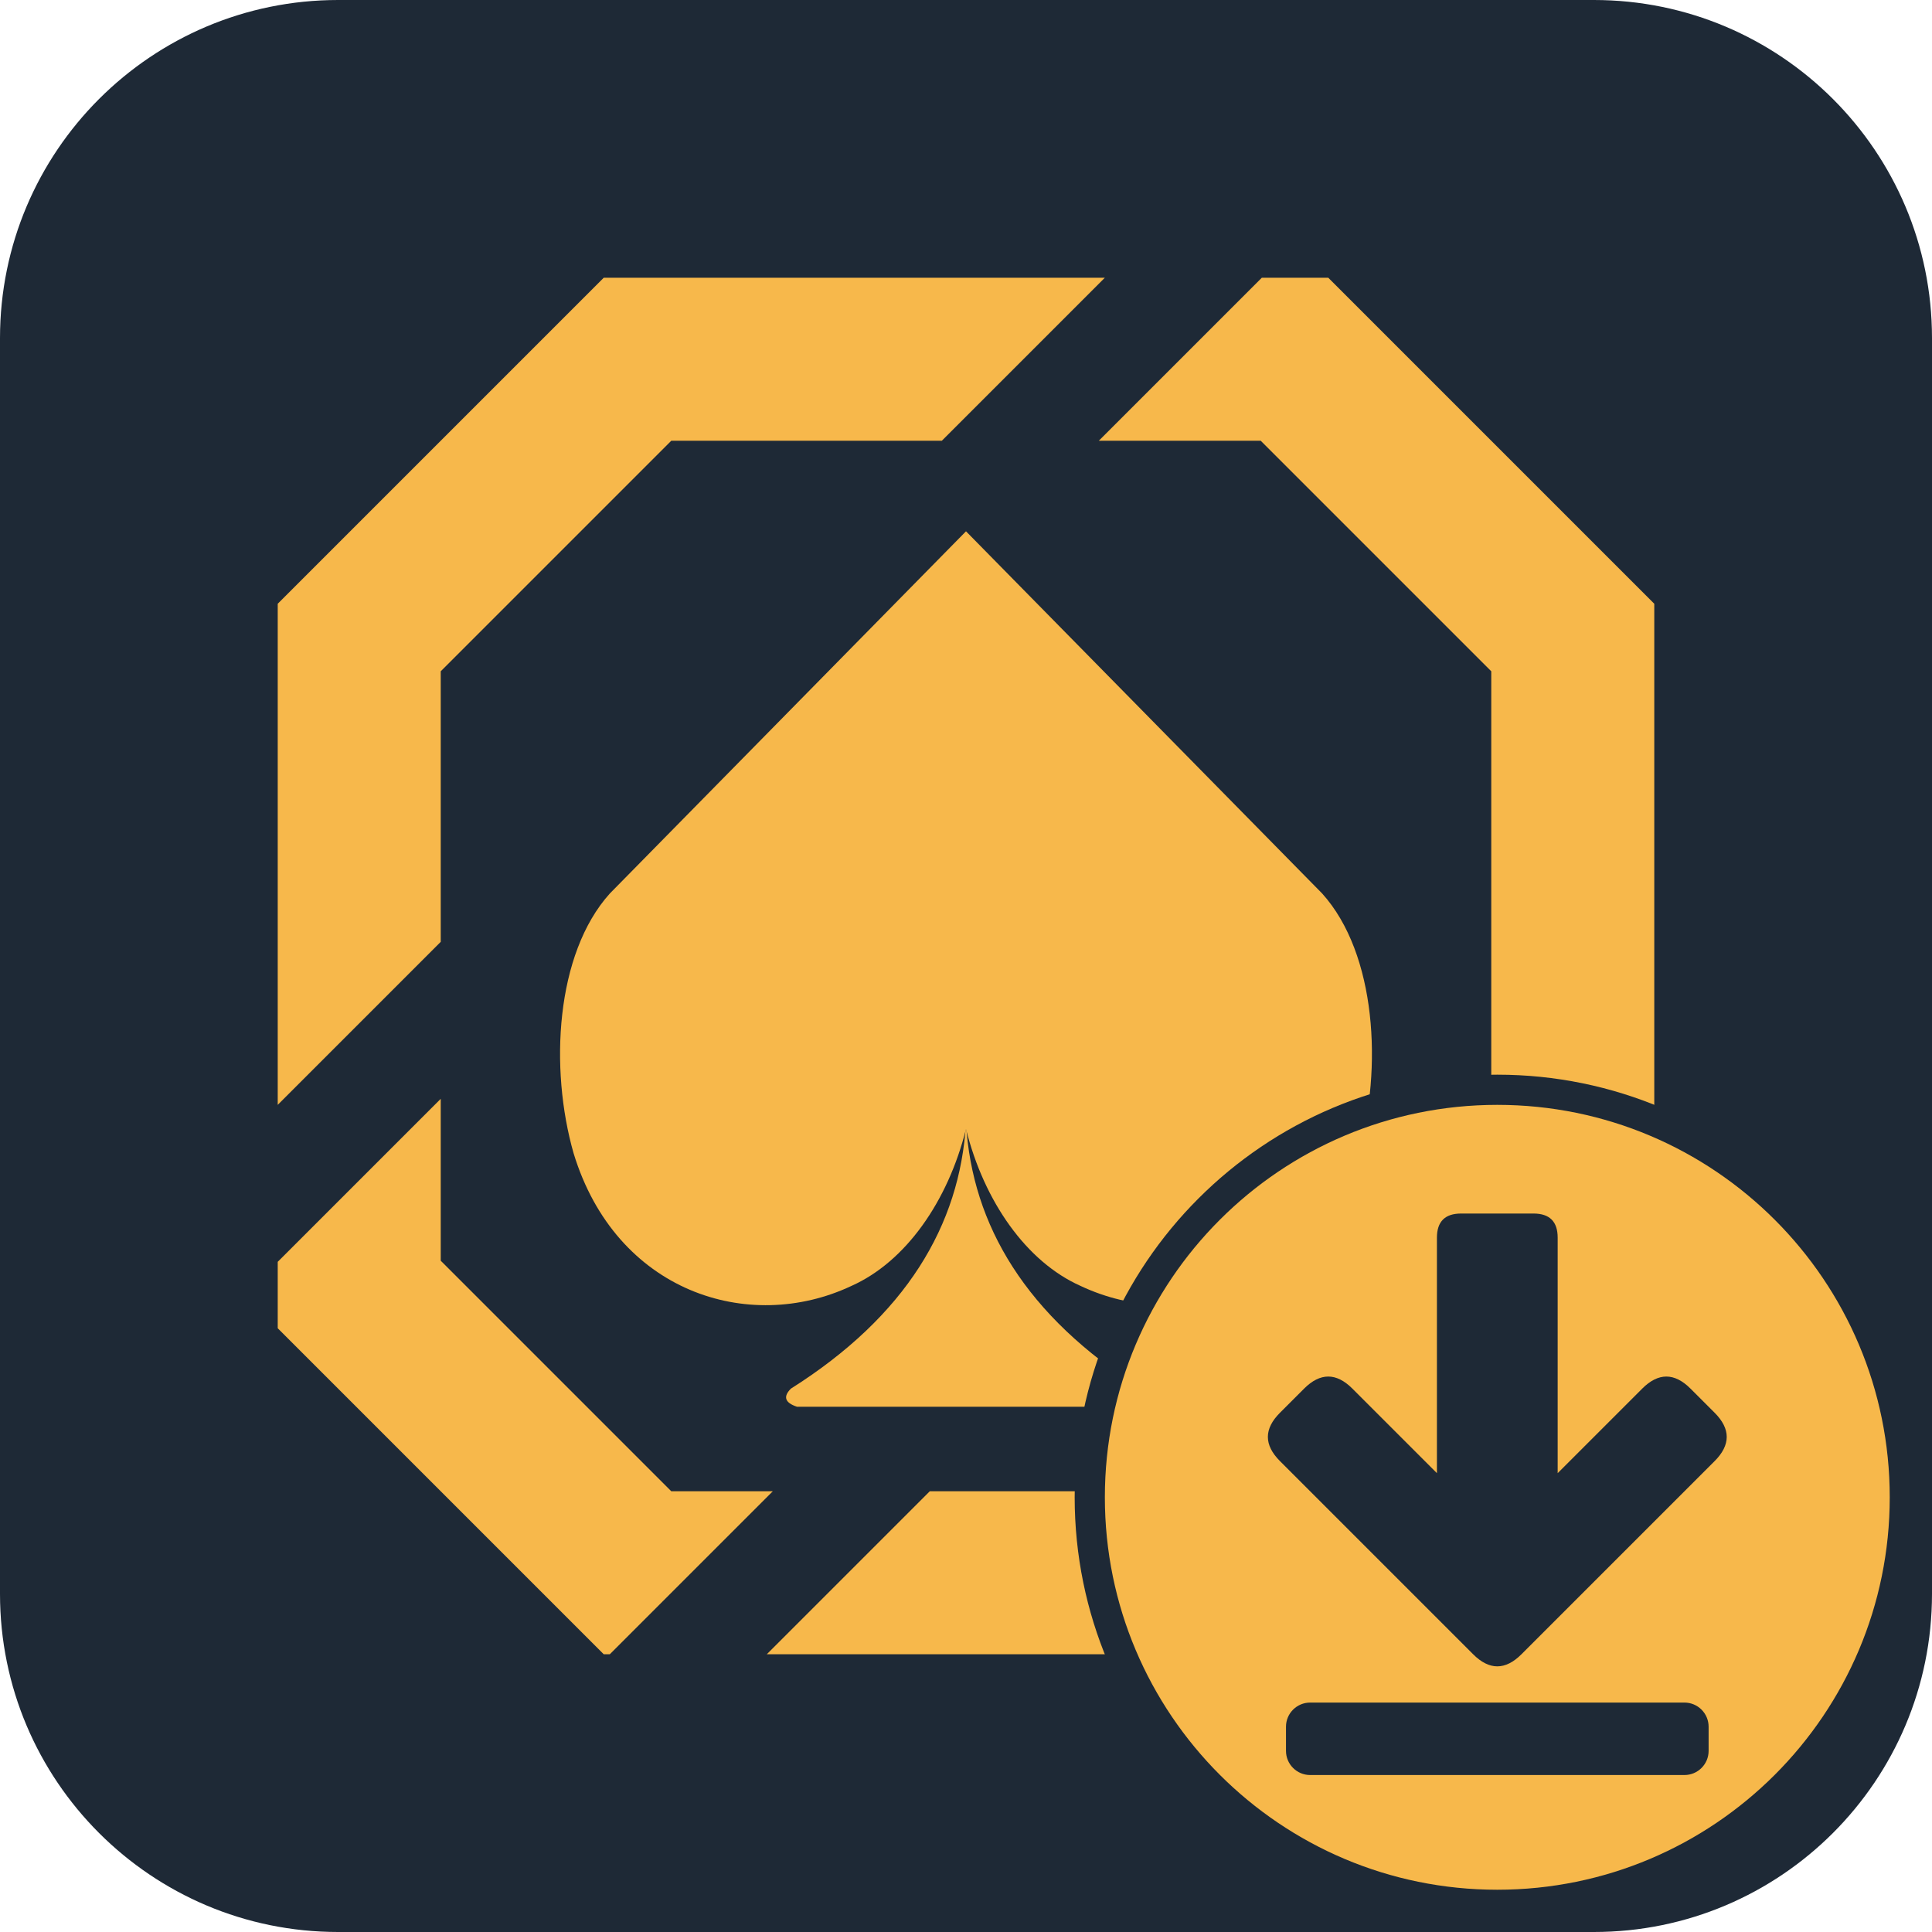
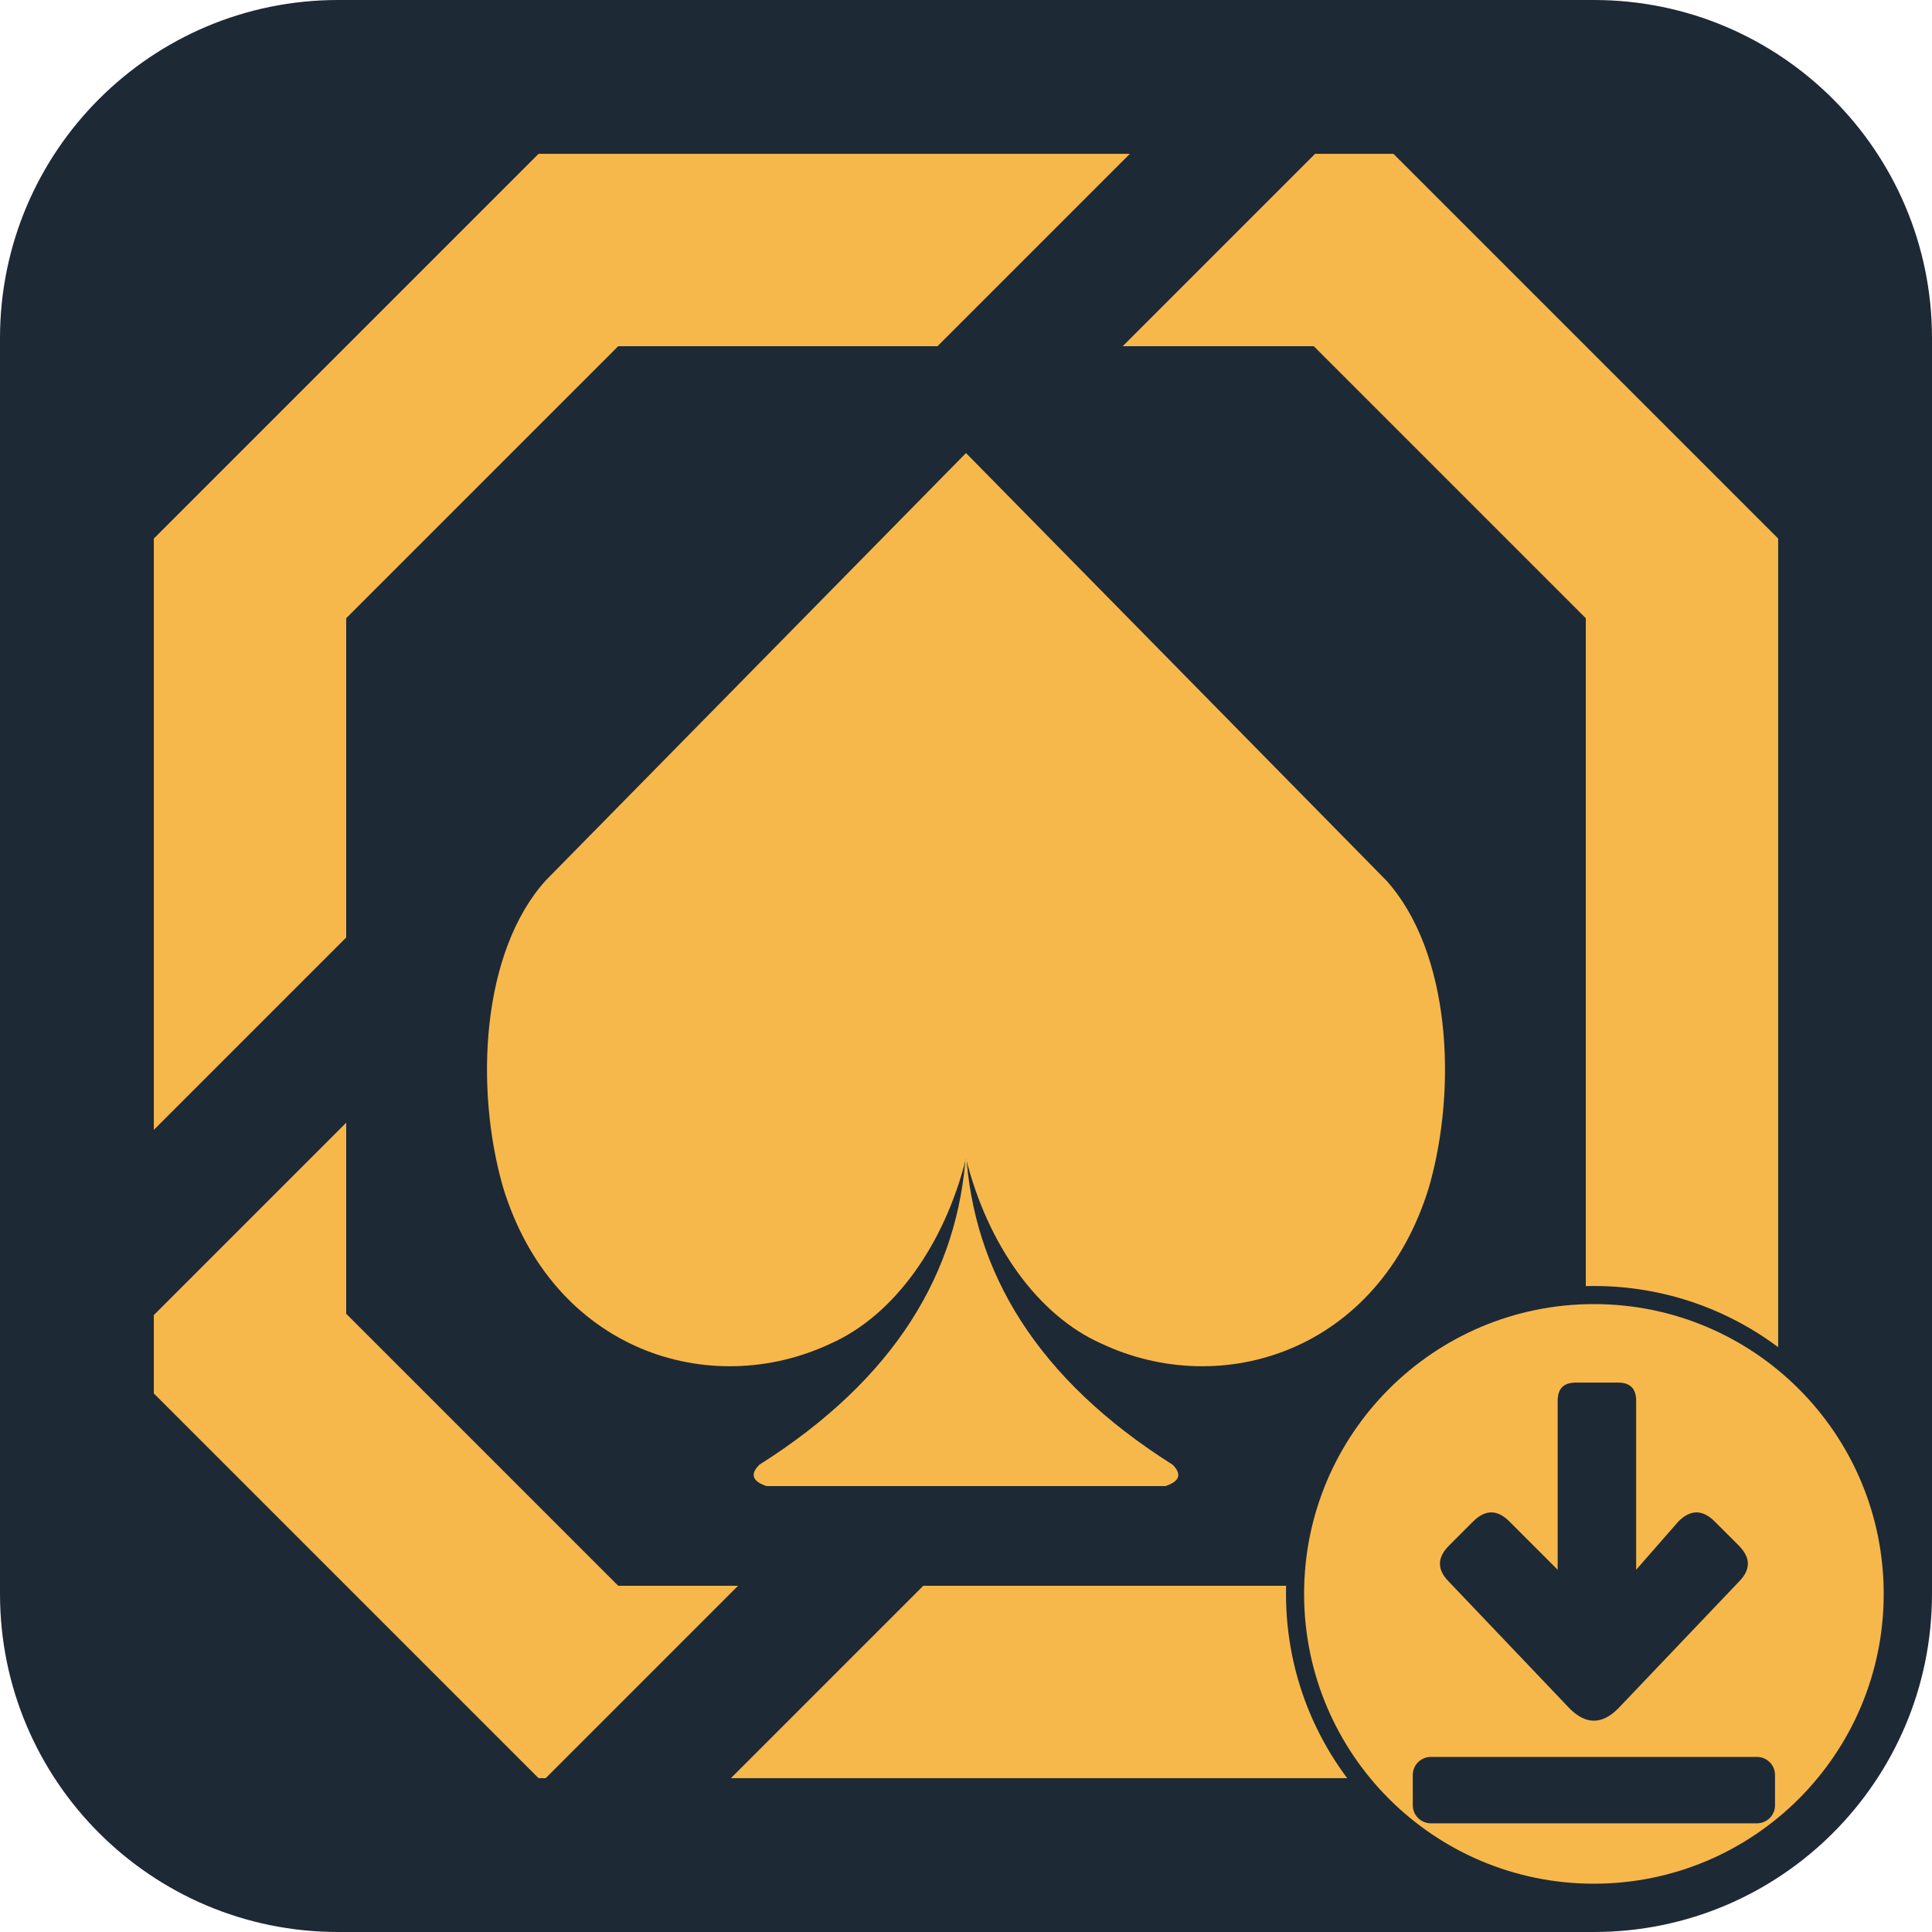
<svg xmlns="http://www.w3.org/2000/svg" width="320" height="320" viewBox="0 0 320 320">
  <g id="_00___Backgrounds" data-name="00 • Backgrounds">
    <path id="ace-icon-dark___background" data-name="ace-icon-dark · background" d="M56 0 L264 0 C294.928 0 320 25.072 320 56 L320 264 C320 294.928 294.928 320 264 320 L56 320 C25.072 320 0 294.928 0 264 L0 56 C0 25.072 25.072 0 56 0 Z" fill="#1e2936" />
  </g>
  <g id="_10___Ring___3_interrupted_ribbons" data-name="10 • Ring / 3 interrupted ribbons">
-     <polygon id="ace-icon-dark___Ring_A___upper-left" data-name="ace-icon-dark · Ring A / upper-left" points="183,46 100,46 46,100 46,183 73,156 73,111.184 111.184,73 156,73" fill="#f7b84b" />
-     <polygon id="ace-icon-dark___Ring_B___right-bottom" data-name="ace-icon-dark · Ring B / right-bottom" points="209,46 220,46 274,100 274,220 220,274 127,274 154,247 208.816,247 247,208.816 247,111.184 208.816,73 182,73" fill="#f7b84b" />
-     <polygon id="ace-icon-dark___Ring_C___southwest" data-name="ace-icon-dark · Ring C / southwest" points="46,209 46,220 100,274 101,274 128,247 111.184,247 73,208.816 73,182" fill="#f7b84b" />
+     <polygon id="ace-icon-dark___Ring_A___upper-left" data-name="ace-icon-dark · Ring A / upper-left" points="187.14,25.48 89.2,25.48 25.48,89.2 25.48,187.14 57.34,155.28 57.34,102.397 102.397,57.34 155.28,57.34" fill="#f7b84b" />
+     <polygon id="ace-icon-dark___Ring_B___right-bottom" data-name="ace-icon-dark · Ring B / right-bottom" points="217.82,25.48 230.8,25.48 294.52,89.2 294.52,230.8 230.8,294.52 121.06,294.52 152.92,262.66 217.603,262.66 262.66,217.603 262.66,102.397 217.603,57.34 185.96,57.34" fill="#f7b84b" />
+     <polygon id="ace-icon-dark___Ring_C___southwest" data-name="ace-icon-dark · Ring C / southwest" points="25.48,217.82 25.48,230.8 89.2,294.52 90.38,294.52 122.24,262.66 102.397,262.66 57.34,217.603 57.34,185.96" fill="#f7b84b" />
  </g>
  <g id="_20___Spade___pedestal___symmetric_curves" data-name="20 • Spade + pedestal / symmetric curves">
-     <path id="ace-icon-dark___Spade" data-name="ace-icon-dark · Spade" d="M160 88 L219 148 C228 158 229 177 225 191 C218 214 196 221 179 213 C170 209 163 199 160 187 C157 199 150 209 141 213 C124 221 102 214 95 191 C91 177 92 158 101 148 Z" fill="#f7b84b" />
-     <path id="ace-icon-dark___Pedestal" data-name="ace-icon-dark · Pedestal" d="M160 186 C159 203 150 218 131 230 C129.667 231.333 130 232.333 132 233 L188 233 C190 232.333 190.333 231.333 189 230 C170 218 161 203 160 186 Z" fill="#f7b84b" />
+     <path id="ace-icon-dark___Spade" data-name="ace-icon-dark · Spade" d="M160 75.04 L229.62 145.84 C240.24 157.64 241.42 180.06 236.7 196.58 C228.44 223.72 202.48 231.98 182.42 222.54 C171.8 217.82 163.54 206.02 160 191.86 C156.46 206.02 148.2 217.82 137.58 222.54 C117.52 231.98 91.56 223.72 83.3 196.58 C78.58 180.06 79.76 157.64 90.38 145.84 Z" fill="#f7b84b" />
+     <path id="ace-icon-dark___Pedestal" data-name="ace-icon-dark · Pedestal" d="M160 190.68 C158.82 210.74 148.2 228.44 125.78 242.6 C124.207 244.173 124.6 245.353 126.96 246.14 L193.04 246.14 C195.4 245.353 195.793 244.173 194.22 242.6 C171.8 228.44 161.18 210.74 160 190.68 Z" fill="#f7b84b" />
  </g>
  <g id="_30___Wordmarks___converted_to_paths" data-name="30 • Wordmarks / converted to paths">
  </g>
  <g id="_40___Taglines___letterspaced_outlines" data-name="40 • Taglines / letterspaced outlines">
  </g>
  <g id="_80___Installer_download_badge" data-name="80 • Installer download badge">
-     <circle id="Installer_badge___narrow_separator" data-name="Installer badge · narrow separator" cx="248" cy="248" r="70" fill="#1e2936" />
-     <circle id="Installer_badge___amber_disk" data-name="Installer badge · amber disk" cx="248" cy="248" r="65" fill="#f7b84b" />
-     <path id="Installer_badge___enlarged_deep_ink_arrow" data-name="Installer badge · enlarged deep ink arrow" d="M238 205 C238 202.333 239.333 201 242 201 L254 201 C256.667 201 258 202.333 258 205 L258 244 L272 230 C274.667 227.333 277.333 227.333 280 230 L284 234 C286.667 236.667 286.667 239.333 284 242 L252 274 C249.333 276.667 246.667 276.667 244 274 L212 242 C209.333 239.333 209.333 236.667 212 234 L216 230 C218.667 227.333 221.333 227.333 224 230 L238 244 Z" fill="#1e2936" />
-     <path id="Installer_badge___bold_download_tray" data-name="Installer badge · bold download tray" d="M217 282 L279 282 C281.209 282 283 283.791 283 286 L283 290 C283 292.209 281.209 294 279 294 L217 294 C214.791 294 213 292.209 213 290 L213 286 C213 283.791 214.791 282 217 282 Z" fill="#1e2936" />
+     <circle id="Installer_badge___minimal_separation" data-name="Installer badge · minimal separation" cx="264" cy="264" r="51" fill="#1e2936" />
+     <circle id="Installer_badge___amber_disk" data-name="Installer badge · amber disk" cx="264" cy="264" r="48" fill="#f7b84b" />
+     <path id="Installer_badge___deep_ink_download_arrow" data-name="Installer badge · deep ink download arrow" d="M258 232 C258 230 259 229 261 229 L268 229 C270 229 271 230 271 232 L271 260 L278 252 C280 250 282 250 284 252 L288 256 C290 258 290 260 288 262 L268 283 C265.333 285.667 262.667 285.667 260 283 L240 262 C238 260 238 258 240 256 L244 252 C246 250 248 250 250 252 L258 260 Z" fill="#1e2936" />
+     <path id="Installer_badge___download_tray" data-name="Installer badge · download tray" d="M237 291 L291 291 C292.657 291 294 292.343 294 294 L294 299 C294 300.657 292.657 302 291 302 L237 302 C235.343 302 234 300.657 234 299 L234 294 C234 292.343 235.343 291 237 291 Z" fill="#1e2936" />
  </g>
</svg>
